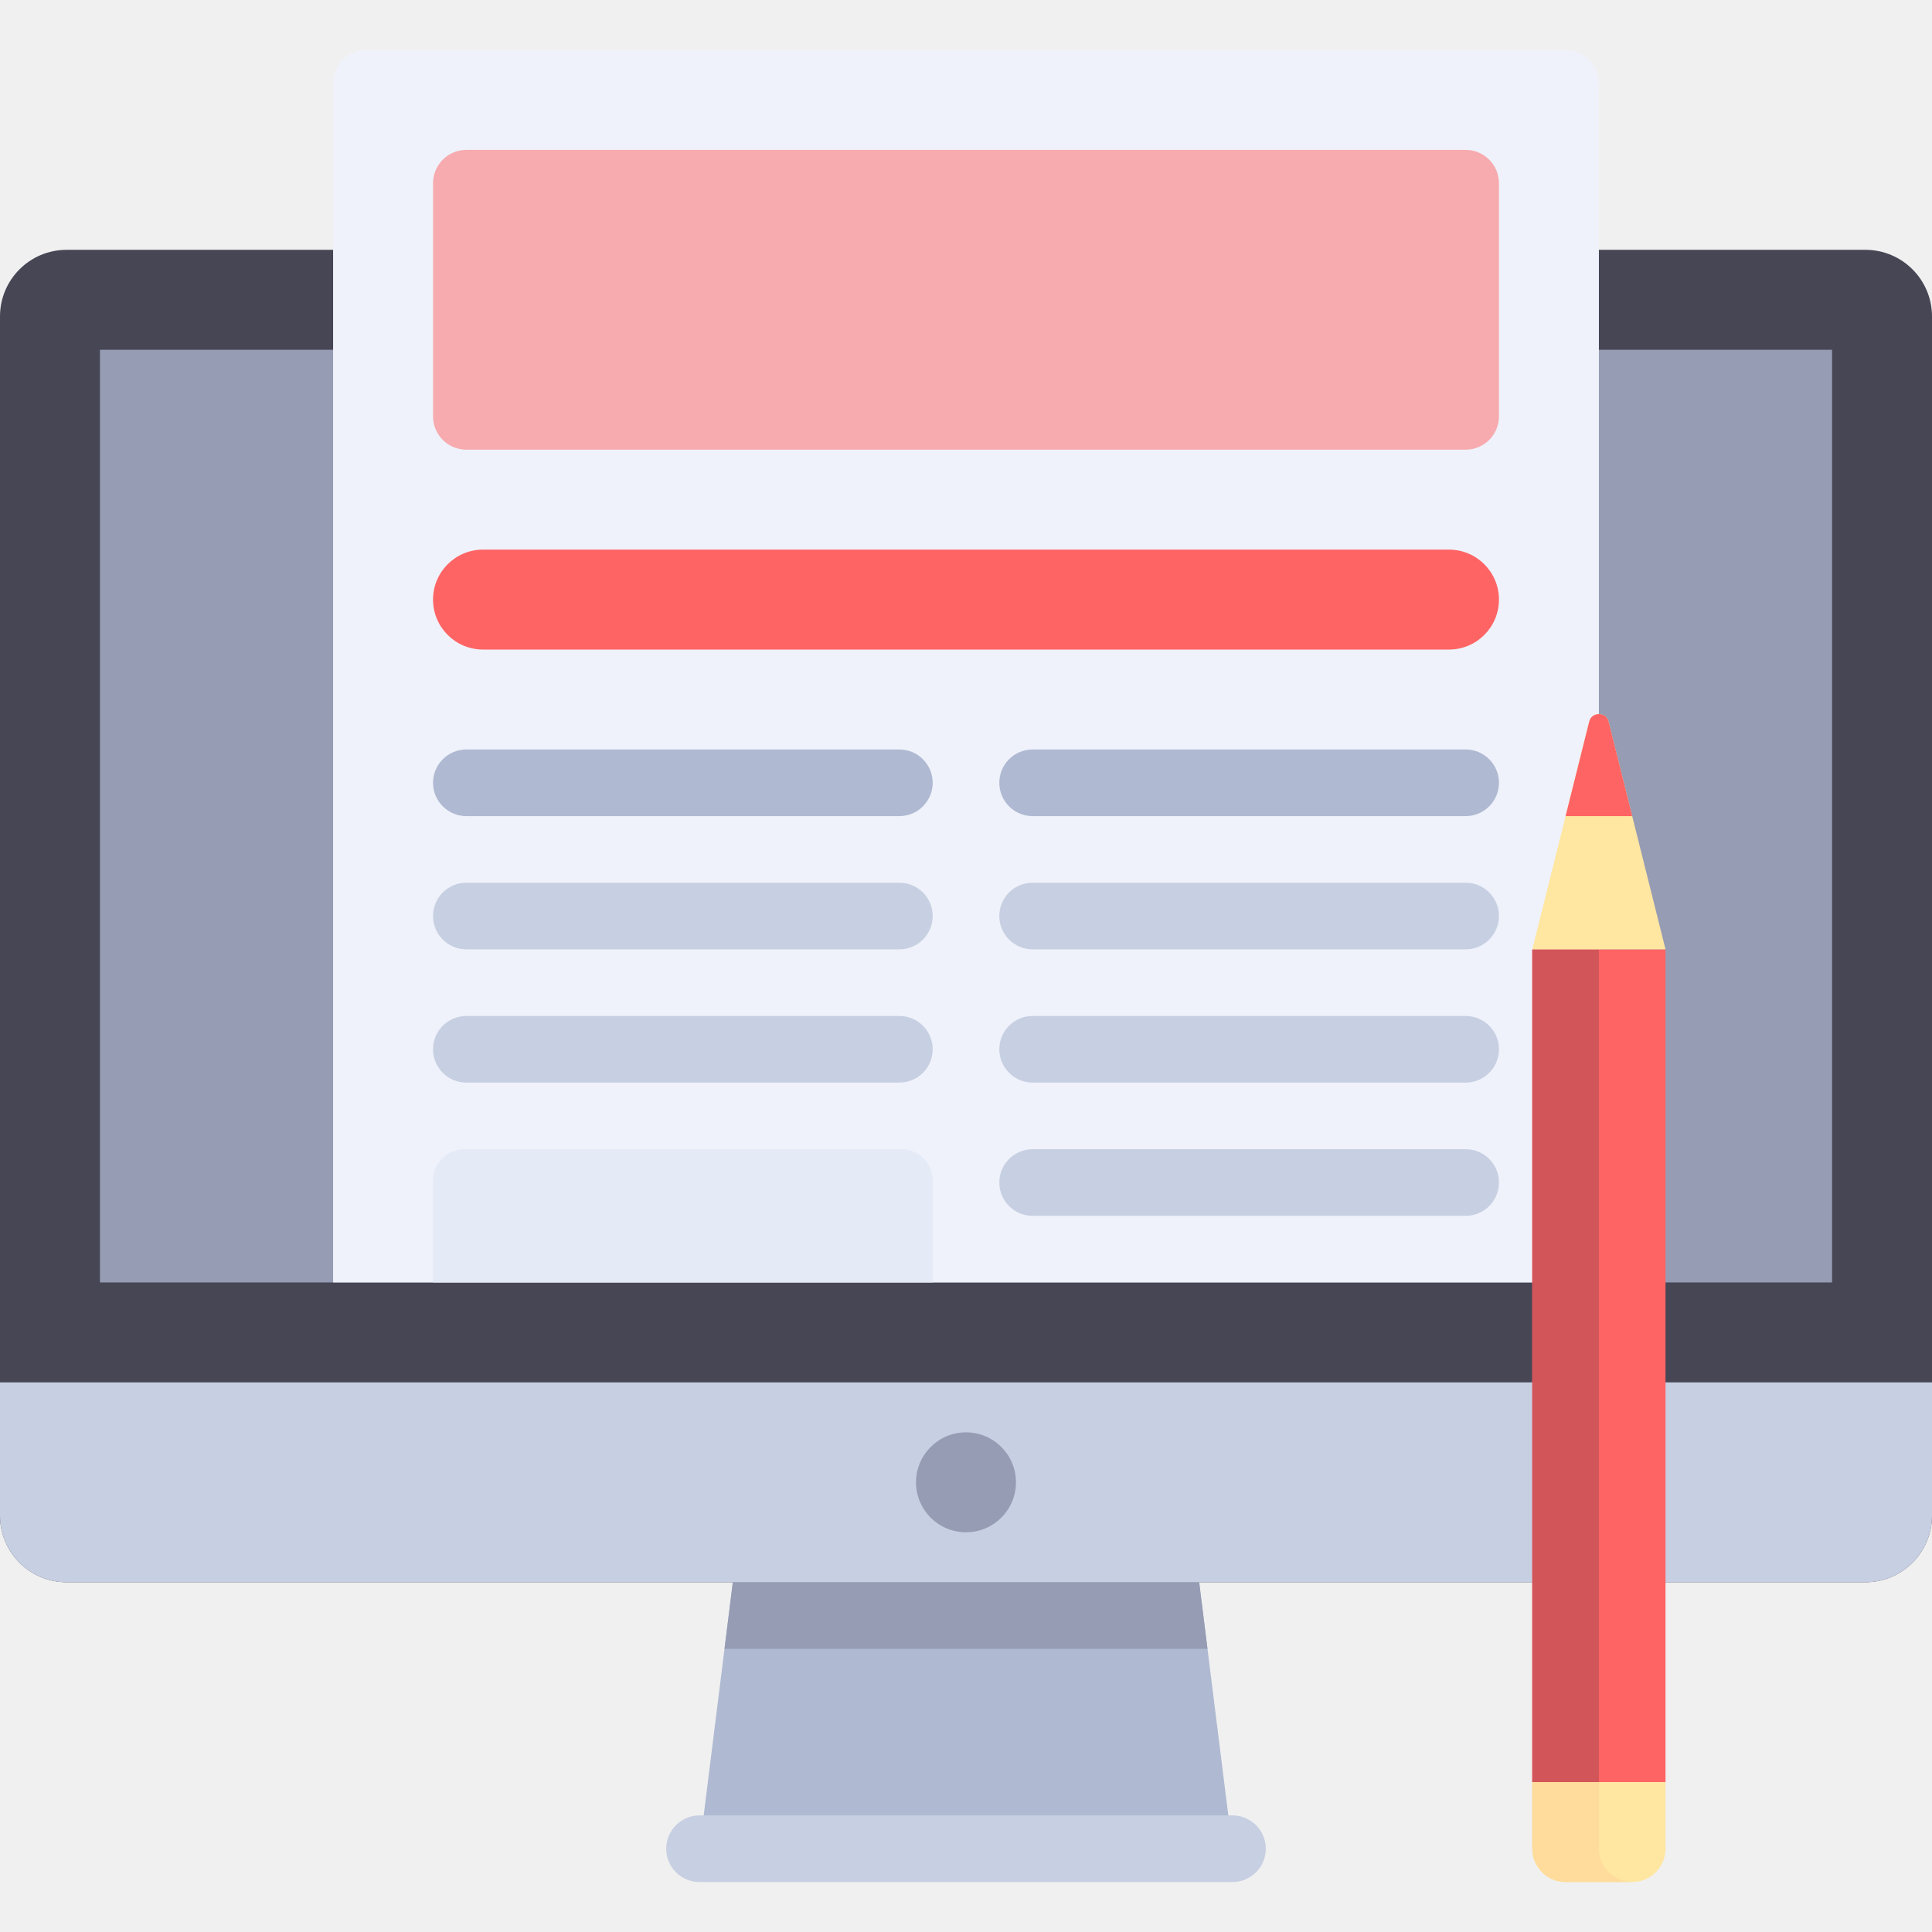
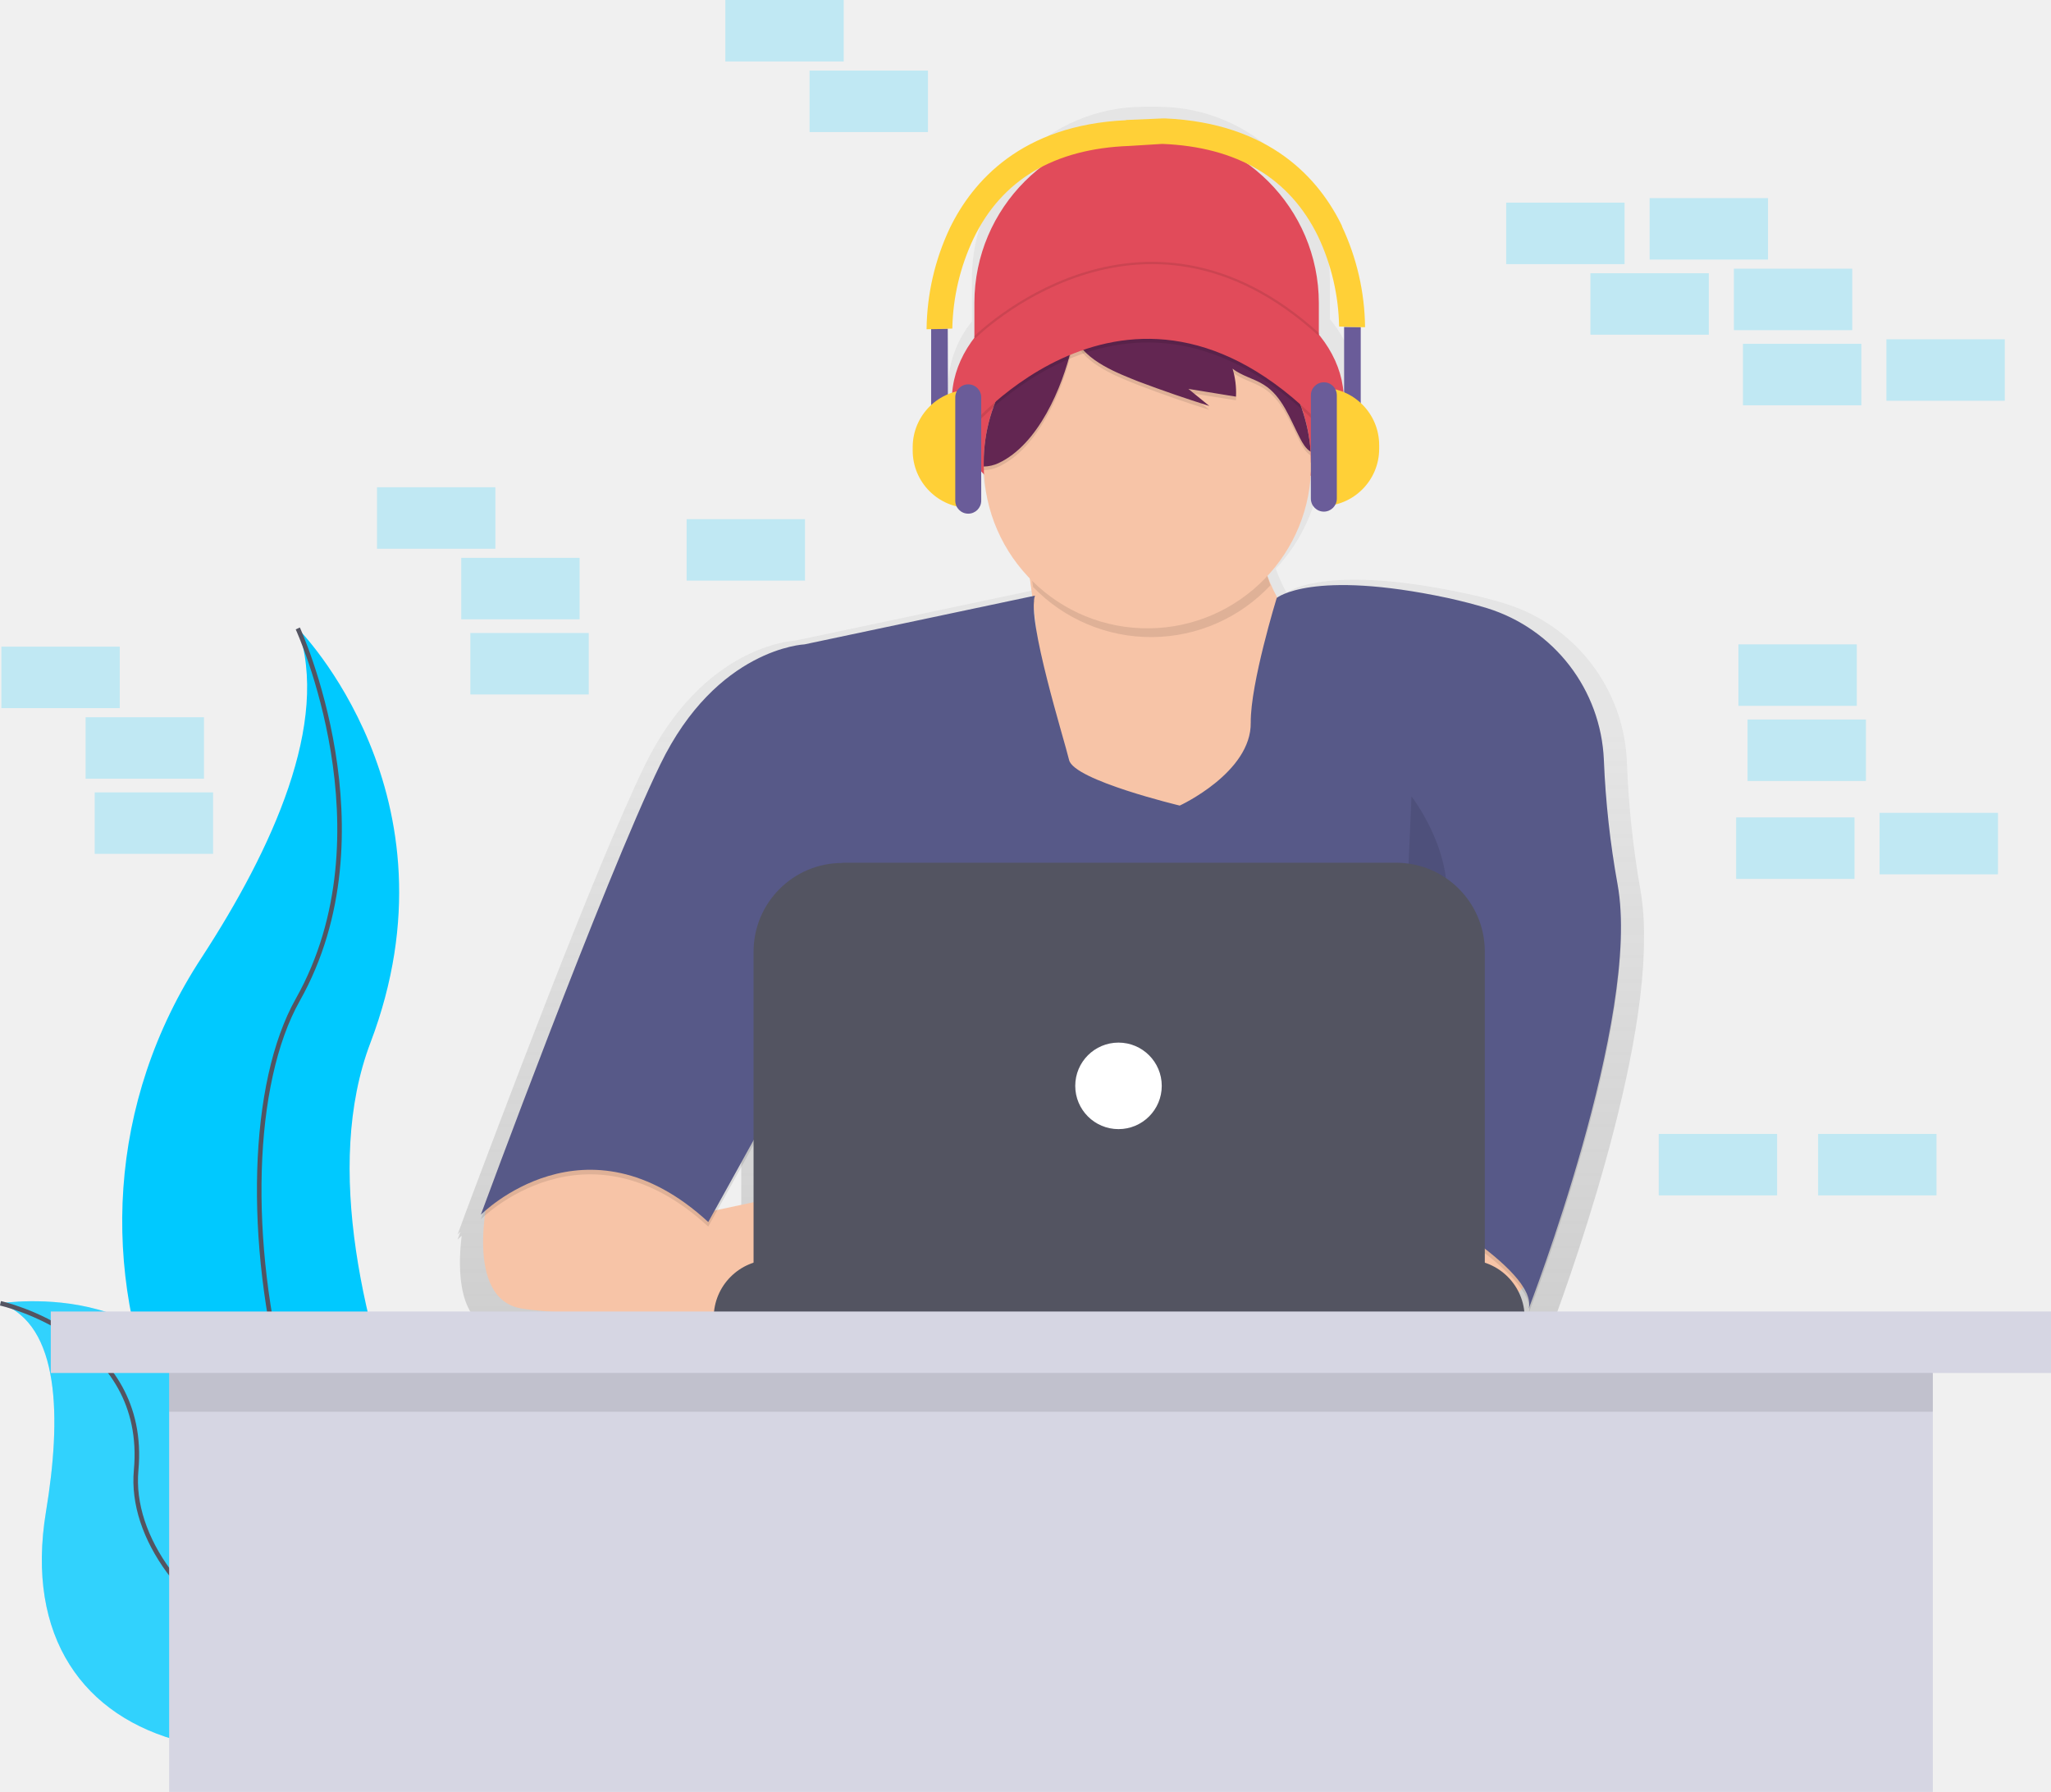
- <svg xmlns="http://www.w3.org/2000/svg" version="1.1" id="Layer_1" x="0px" y="0px" viewBox="0 0 512 512" style="enable-background:new 0 0 512 512;" xml:space="preserve">
-   <path style="fill:#464655;" d="M494.345,419.31H17.655C7.904,419.31,0,411.406,0,401.655V83.862c0-9.751,7.904-17.655,17.655-17.655  h476.69c9.751,0,17.655,7.904,17.655,17.655v317.793C512,411.406,504.096,419.31,494.345,419.31z" />
-   <rect x="26.483" y="92.69" style="fill:#959CB3;" width="459.034" height="247.172" />
-   <path style="fill:#C7CFE2;" d="M0,366.345v35.31c0,9.751,7.904,17.655,17.655,17.655h476.69c9.751,0,17.655-7.904,17.655-17.655  v-35.31H0z" />
-   <polygon style="fill:#AFB9D2;" points="326.621,489.931 185.379,489.931 194.207,419.31 317.793,419.31 " />
-   <g>
-     <polygon style="fill:#959CB3;" points="320,436.966 317.793,419.31 194.207,419.31 192,436.966  " />
-     <circle style="fill:#959CB3;" cx="256" cy="392.828" r="13.241" />
+ <svg xmlns="http://www.w3.org/2000/svg" width="900.9" height="787" data-name="Layer 1">
+   <defs>
+     <linearGradient id="a" x1="611" x2="611" y1="646" y2="103.5" gradientUnits="userSpaceOnUse">
+       <stop offset="0" stop-color="gray" stop-opacity=".3" />
+       <stop offset=".5" stop-color="gray" stop-opacity=".1" />
+       <stop offset="1" stop-color="gray" stop-opacity=".1" />
+     </linearGradient>
+   </defs>
+   <path fill="#00c9ff" d="M763.6 283h52v27h-52zM767.6 316h52v27h-52zM724.6 87h52v27h-52zM761.6 118h52v27h-52zM661.6 89h52v27h-52zM828.6 149h52v27h-52zM765.6 151h52v27h-52zM698.6 120h52v27h-52zM825.6 357h52v27h-52zM762.6 359h52v27h-52z" opacity=".2" />
+   <path fill="#00c9ff" d="M130.8 276s73.2 73.3 31.9 182 70.9 289.6 70.9 289.6l-3.5-.5C79.6 720.5 4.8 548.3 88.6 420.5c31-47.6 56.6-103.4 42.2-144.5z" />
+   <path fill="none" stroke="#535461" stroke-miterlimit="10" stroke-width="2" d="M130.8 276s41.3 89.8 0 163.1-7.1 279 102.8 308.5" />
+   <path fill="#00c9ff" d="M.2 572.4s83.6-13.3 91.3 61.6 160.8 85.4 160.8 85.4l-2.9 1.9C123 804.3 2 774.2 20.2 663.9c6.8-41 6.3-82.1-20-91.5z" />
+   <path fill="#f5f5f5" d="M.2 572.4s83.6-13.3 91.3 61.6 160.8 85.4 160.8 85.4l-2.9 1.9C123 804.3 2 774.2 20.2 663.9c6.8-41 6.3-82.1-20-91.5z" opacity=".2" />
+   <path fill="none" stroke="#535461" stroke-miterlimit="10" stroke-width="2" d="M.2 572.4s65 14.3 59.6 73.3 96.4 129.8 192.5 73.7" />
+   <path fill="#00c9ff" d="M.6 284h52v27H.6zM37.6 315h52v27h-52zM318.6 0h52v27h-52zM728.6 498h52v27h-52zM41.6 348h52v27h-52zM355.6 31h52v27h-52zM165.6 214h52v27h-52zM202.6 245h52v27h-52zM301.6 228h52v27h-52zM206.6 278h52v27h-52zM798.6 498h52v27h-52z" opacity=".2" />
+   <path fill="url(#a)" d="M870 447.6A412.3 412.3 0 0 1 864 391a76 76 0 0 0-53.5-69.4c-5.4-1.7-11.4-3.2-18-4.6-58.3-12.4-76-1.6-78-.2a74.6 74.6 0 0 1-4.4-9.6l-.3-1a74.5 74.5 0 0 0 20-44.9 49.1 49.1 0 0 0 15.3-34.5c0-11-4.2-21.3-11.6-30.2V179a75.6 75.6 0 0 0-75.5-75.6h-6.1a75.6 75.6 0 0 0-75.6 75.6v18.7a46.9 46.9 0 0 0-10.5 28.9c0 12.5 5.5 24.1 14.8 33.9a74.5 74.5 0 0 0 20.7 46.3l1.3 9.1-104.1 22s-40.1 1.6-66 55C410.5 438.2 367 554.3 354 588.9l-3.6 9.8 1.2-1.2-1.2 3.4 1.8-1.7c-1.8 14.5-2 39.3 16.9 42.4 15.8 2.6 56.8 3.7 87.7 4h2.1c20.5.4 36 .4 36 .4v-.3h332.5v-3.4a23 23 0 0 0-1.8-9l.4-.6a18.3 18.3 0 0 1 3.5 8 8 8 0 0 1-.2.9l.2-.6a8.6 8.6 0 0 1-.2 2.8s42.7-110 42.2-175.6a111.2 111.2 0 0 0-1.5-20.6zM604.3 331a76.3 76.3 0 0 1-1-9.5v-.1l1 9.6zM475 566.9v26.2l-16.4 3.5z" transform="translate(-149.4 -56.5)" />
+   <path fill="#e14b5a" d="M503.7 57.6a75.6 75.6 0 0 1 75.6 75.5v32.3H428V133a75.6 75.6 0 0 1 75.6-75.5z" />
+   <ellipse cx="504.2" cy="175.9" fill="#e14b5a" rx="86.1" ry="59.2" />
+   <path fill="#f7c4a7" d="M449 233.3s18 94 0 119.4 55 35.4 55 35.4l75.6-27.4 10.6-67.7s-46-25.9-36.5-78.2zM672 550.4s4.8 20.6-21.1 24.3a146.4 146.4 0 0 1-46-.6l-5.8-51.7h60.3zM214.7 524s-11.4 46.5 14.5 50.7 121 4.2 121 4.2v-55l-43.1 9.2-40.4-38.7z" />
+   <path d="M454.6 263.7L353.4 285s-38.6 1.6-63.4 52.8-78.8 197.7-78.8 197.7 46-46.5 99.9 3.2l36-65-8 103h278.5v-48.6s58.1 31.2 53.9 48.6c0 0 49.7-128.2 39-186.4a396.2 396.2 0 0 1-6-54.5 73 73 0 0 0-51.3-66.7c-5.3-1.6-11-3.1-17.4-4.5-59.7-12.6-75 0-75 0s-11.6 37.7-11.4 54.7c.3 22-31.2 36.5-31.2 36.5s-46.5-11-48.6-20-18.7-61.6-15-72.2z" opacity=".1" />
+   <path fill="#575988" d="M454.6 261.6L353.4 283s-38.6 1.6-63.4 52.8-78.8 197.7-78.8 197.7 46-46.5 99.9 3.2l36-65-8 103h278.5v-48.6s58.1 31.2 53.9 48.6c0 0 49.7-128.2 39-186.4a396.2 396.2 0 0 1-6-54.5 73 73 0 0 0-51.3-66.7c-5.3-1.6-11-3.1-17.4-4.5-59.7-12.7-75 0-75 0s-11.6 37.7-11.4 54.7c.3 22-31.2 36.5-31.2 36.5s-46.5-11.1-48.6-20-18.7-61.7-15-72.2z" />
+   <path d="M558 257a71.5 71.5 0 0 1-2.8-37.4L450.6 238s1.5 8 3.2 19.8a71.9 71.9 0 0 0 104.2-.7z" opacity=".1" />
+   <path fill="#f7c4a7" d="M575.9 203.2a71.9 71.9 0 0 1-143.8 1.7v-1.7a71.9 71.9 0 0 1 40.3-64.6q3.2-1.6 6.7-2.9a72.4 72.4 0 0 1 37-3.4 71.8 71.8 0 0 1 59.6 66.1l.1 4.8z" />
+   <g opacity=".1">
+     <path d="M479 137.4q-3.4 1.2-6.6 2.8a71.9 71.9 0 0 0-40.3 64.6v1.7a16 16 0 0 0 6.5-1.5c17.5-8.2 28-33.2 32.1-50.7 1.5-6.2 3-13.3 8.2-16.9z" />
+     <path d="M534 139.4a71.3 71.3 0 0 0-18-5.5 23 23 0 0 1 13 8 32.9 32.9 0 0 1 3.8 7 72 72 0 0 0-60.4 1.3c4.5 10 18.5 15.3 27.8 19q15.4 5.9 31 10.8l-9.2-7.5 20.9 3.3a36.1 36.1 0 0 0-1.5-12.3c4 3.2 9.3 4.3 13.6 7 8.2 5.1 11.6 15 16 23.5 1.2 2.3 2.5 4.6 4.7 6a72 72 0 0 0-41.8-60.6z" />
  </g>
-   <path style="fill:#C7CFE2;" d="M326.621,498.759H185.379c-4.875,0-8.828-3.953-8.828-8.828l0,0c0-4.875,3.953-8.828,8.828-8.828  h141.241c4.875,0,8.828,3.953,8.828,8.828l0,0C335.448,494.806,331.496,498.759,326.621,498.759z" />
-   <path style="fill:#EFF2FA;" d="M423.724,339.862H88.276V22.069c0-4.875,3.953-8.828,8.828-8.828h317.793  c4.875,0,8.828,3.953,8.828,8.828V339.862z" />
-   <path style="fill:#F7ABAF;" d="M388.414,119.172H123.586c-4.875,0-8.828-3.953-8.828-8.828V48.552c0-4.875,3.953-8.828,8.828-8.828  h264.828c4.875,0,8.828,3.953,8.828,8.828v61.793C397.241,115.22,393.289,119.172,388.414,119.172z" />
-   <path style="fill:#FF6464;" d="M384,172.138H128c-7.313,0-13.241-5.929-13.241-13.241l0,0c0-7.313,5.929-13.241,13.241-13.241h256  c7.313,0,13.241,5.929,13.241,13.241l0,0C397.241,166.209,391.313,172.138,384,172.138z" />
-   <g>
-     <path style="fill:#AFB9D2;" d="M388.414,216.276H273.655c-4.875,0-8.828-3.953-8.828-8.828l0,0c0-4.875,3.953-8.828,8.828-8.828   h114.759c4.875,0,8.828,3.953,8.828,8.828l0,0C397.241,212.323,393.289,216.276,388.414,216.276z" />
-     <path style="fill:#AFB9D2;" d="M238.345,216.276H123.586c-4.875,0-8.828-3.953-8.828-8.828l0,0c0-4.875,3.953-8.828,8.828-8.828   h114.759c4.875,0,8.828,3.953,8.828,8.828l0,0C247.172,212.323,243.22,216.276,238.345,216.276z" />
-   </g>
-   <g>
-     <path style="fill:#C7CFE2;" d="M388.414,251.586H273.655c-4.875,0-8.828-3.953-8.828-8.828l0,0c0-4.875,3.953-8.828,8.828-8.828   h114.759c4.875,0,8.828,3.953,8.828,8.828l0,0C397.241,247.634,393.289,251.586,388.414,251.586z" />
-     <path style="fill:#C7CFE2;" d="M238.345,251.586H123.586c-4.875,0-8.828-3.953-8.828-8.828l0,0c0-4.875,3.953-8.828,8.828-8.828   h114.759c4.875,0,8.828,3.953,8.828,8.828l0,0C247.172,247.634,243.22,251.586,238.345,251.586z" />
-     <path style="fill:#C7CFE2;" d="M388.414,286.897H273.655c-4.875,0-8.828-3.953-8.828-8.828l0,0c0-4.875,3.953-8.828,8.828-8.828   h114.759c4.875,0,8.828,3.953,8.828,8.828l0,0C397.241,282.944,393.289,286.897,388.414,286.897z" />
-     <path style="fill:#C7CFE2;" d="M388.414,322.207H273.655c-4.875,0-8.828-3.953-8.828-8.828l0,0c0-4.875,3.953-8.828,8.828-8.828   h114.759c4.875,0,8.828,3.953,8.828,8.828l0,0C397.241,318.254,393.289,322.207,388.414,322.207z" />
-     <path style="fill:#C7CFE2;" d="M238.345,286.897H123.586c-4.875,0-8.828-3.953-8.828-8.828l0,0c0-4.875,3.953-8.828,8.828-8.828   h114.759c4.875,0,8.828,3.953,8.828,8.828l0,0C247.172,282.944,243.22,286.897,238.345,286.897z" />
-   </g>
-   <path style="fill:#E4EAF6;" d="M247.172,339.862H114.759v-27.018c0-4.579,3.712-8.292,8.292-8.292h115.83  c4.579,0,8.292,3.712,8.292,8.292v27.018H247.172z" />
-   <rect x="406.069" y="251.586" style="fill:#FF6464;" width="35.31" height="220.69" />
-   <rect x="406.069" y="251.586" style="fill:#D2555A;" width="17.655" height="220.69" />
-   <path style="fill:#FFE6A1;" d="M406.069,251.586l15.086-60.344c0.669-2.675,4.47-2.675,5.139,0l15.085,60.344H406.069z" />
-   <path style="fill:#FF6464;" d="M421.155,191.242l-6.259,25.034h17.655l-6.259-25.034  C425.624,188.567,421.824,188.567,421.155,191.242z" />
-   <path style="fill:#FFE6A1;" d="M432.552,498.759h-17.655c-4.875,0-8.828-3.953-8.828-8.828v-17.655h35.31v17.655  C441.379,494.806,437.427,498.759,432.552,498.759z" />
-   <path style="fill:#FFDC9B;" d="M423.724,489.931v-17.655h-17.655v17.655c0,4.875,3.953,8.828,8.828,8.828h17.655  C427.677,498.759,423.724,494.806,423.724,489.931z" />
-   <g>
- </g>
-   <g>
- </g>
-   <g>
- </g>
-   <g>
- </g>
-   <g>
- </g>
-   <g>
- </g>
-   <g>
- </g>
-   <g>
- </g>
-   <g>
- </g>
-   <g>
- </g>
-   <g>
- </g>
-   <g>
- </g>
-   <g>
- </g>
-   <g>
- </g>
-   <g>
- </g>
+   <path fill="#632652" d="M479 135.8q-3.4 1.2-6.6 2.8a71.9 71.9 0 0 0-40.3 64.6v1.7a16 16 0 0 0 6.5-1.5c17.5-8.2 28-33.2 32.1-50.7 1.5-6.2 3-13.3 8.2-16.9z" />
+   <path fill="#632652" d="M534 137.8a71.3 71.3 0 0 0-18-5.5 23 23 0 0 1 13 8 32.9 32.9 0 0 1 3.8 7 72 72 0 0 0-60.4 1.3c4.5 10 18.5 15.3 27.8 19q15.4 5.8 31 10.7l-9.2-7.5 20.9 3.4a36.1 36.1 0 0 0-1.5-12.3c4 3.2 9.3 4.3 13.6 7 8.2 5 11.6 15 16 23.5 1.2 2.3 2.5 4.6 4.7 6a72 72 0 0 0-41.8-60.6z" />
+   <path d="M424 191.3s74-92 159.5 0l-7.4-20.6s-40.1-58.7-68.7-46-56.5 21.7-56.5 21.7z" opacity=".1" />
+   <path fill="#e14b5a" d="M424 189.7s74-92 159.5 0l-7.4-20.6s-40.1-58.7-68.7-46-56.5 21.6-56.5 21.6z" />
+   <path d="M363.1 387.9s-15.8 42.3 6.4 80.3-19.6 54-19.6 54M620 349.8s27.5 35 9.5 66-17 106.3-17 106.3" opacity=".1" />
+   <path fill="#535461" d="M338.8 553.3h305.5a25.4 25.4 0 0 1 25.4 25.4H313.5a25.4 25.4 0 0 1 25.3-25.4z" />
+   <path fill="#535461" d="M369.9 378.9h243.3a39 39 0 0 1 39 39V559H331V418a39 39 0 0 1 39-39z" />
+   <circle cx="491.3" cy="476.9" r="19" fill="#fff" />
+   <path fill="none" stroke="#000" stroke-miterlimit="10" d="M428.1 148.2s72.8-72.7 151.2-1.3" opacity=".1" />
+   <path fill="#6a5c99" d="M590.4 143.6h7.3V185h-7.3z" />
+   <path fill="#ffd037" d="M580.6 170.3a25.2 25.2 0 0 1 25.2 25.2v1.6a25.2 25.2 0 0 1-25.2 25.2v-52z" />
+   <rect width="11.4" height="56.8" x="575.8" y="167.9" fill="#6a5c99" rx="5.7" ry="5.7" />
+   <path fill="#6a5c99" d="M416.4 185.7H409v-41.4h7.3z" />
+   <path fill="#ffd037" d="M426 223.1a25.2 25.2 0 0 1-25.1-25.2v-1.6a25.2 25.2 0 0 1 25.2-25.1V223z" />
+   <rect width="11.4" height="56.8" x="569" y="225.2" fill="#6a5c99" rx="5.7" ry="5.7" transform="rotate(-180 500 225.4)" />
+   <path fill="#ffd037" d="M589.5 99.3C579.6 78.8 558.1 54 511.6 52h-.5l-16.5.7v.1c-46 2.1-67.5 27-77.4 47.4a106.6 106.6 0 0 0-10.2 44.4l5.7-.1 5.6-.2a96.7 96.7 0 0 1 9.3-39.5C440 79 463 65.3 496 64.1l14.5-.9c33 1.3 56 15 68.5 40.7a96.7 96.7 0 0 1 9.2 39.5l5.7.2 5.7.1a106.6 106.6 0 0 0-10.2-44.4z" />
+   <path fill="#d6d6e3" d="M74.3 579H849v208H74.3z" />
+   <path d="M74.3 593H849v27H74.3z" opacity=".1" />
+   <path fill="#d6d6e3" d="M22.3 576h878.6v27H22.3z" />
</svg>
